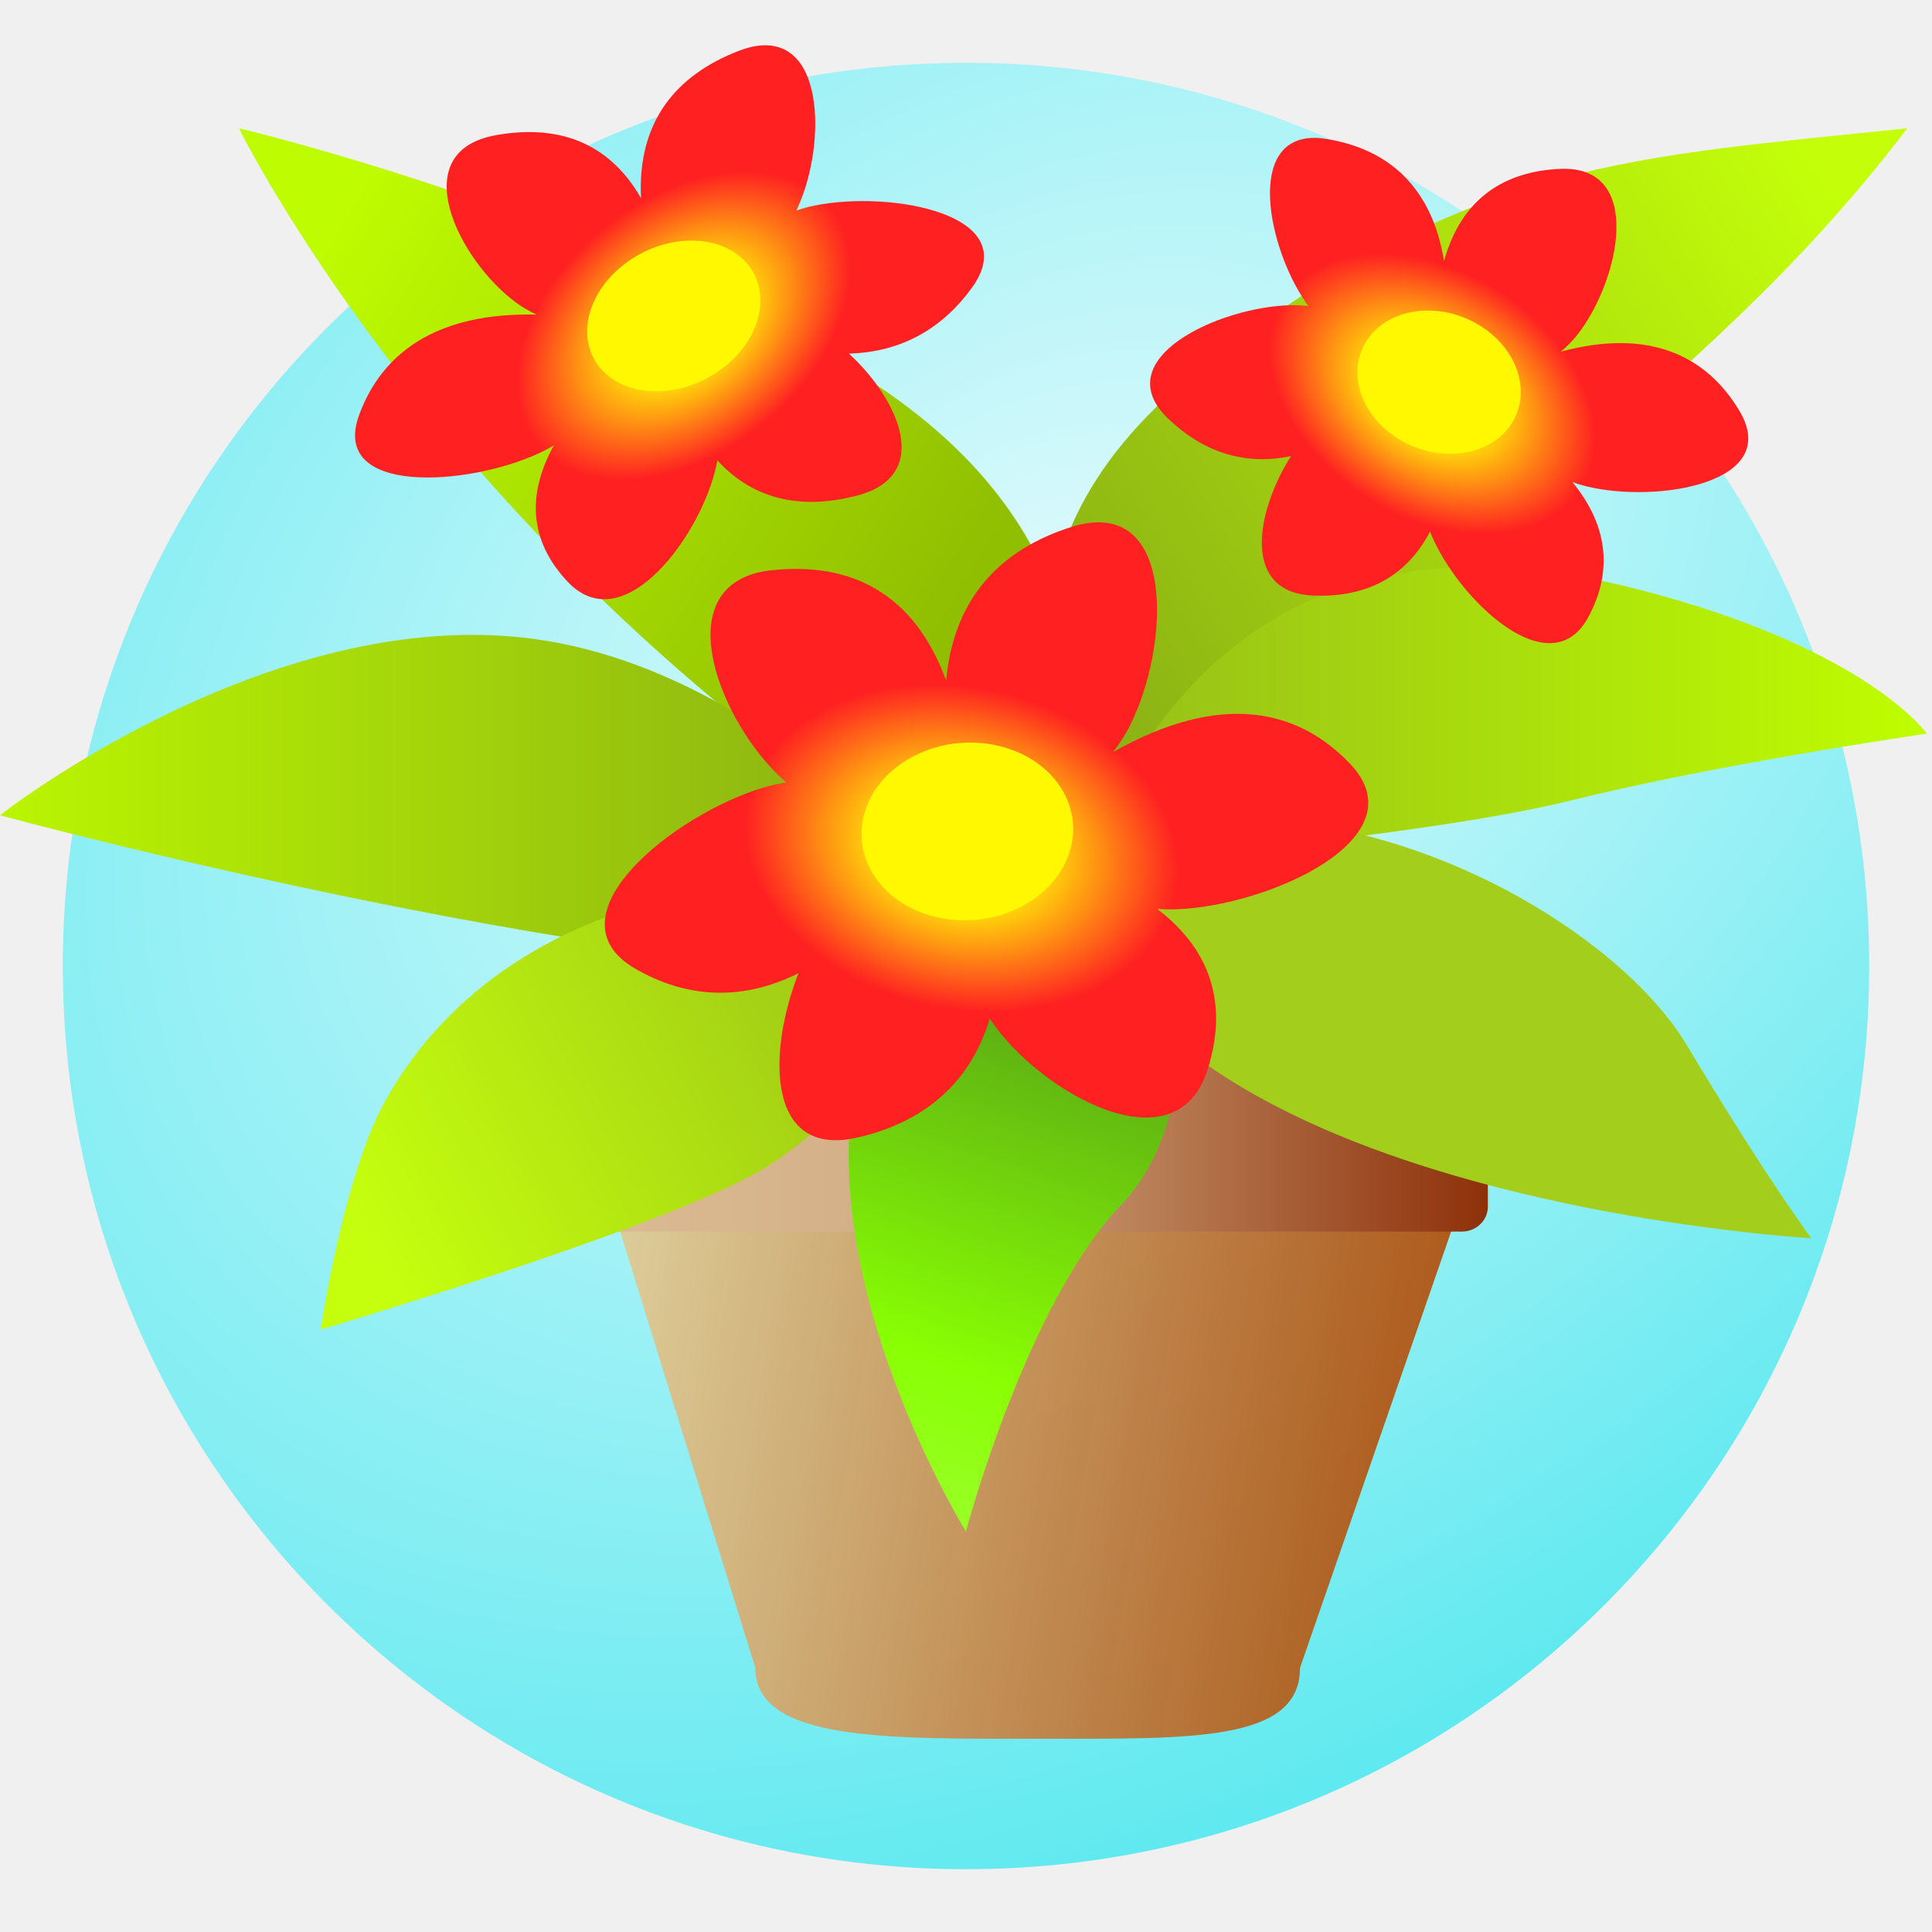
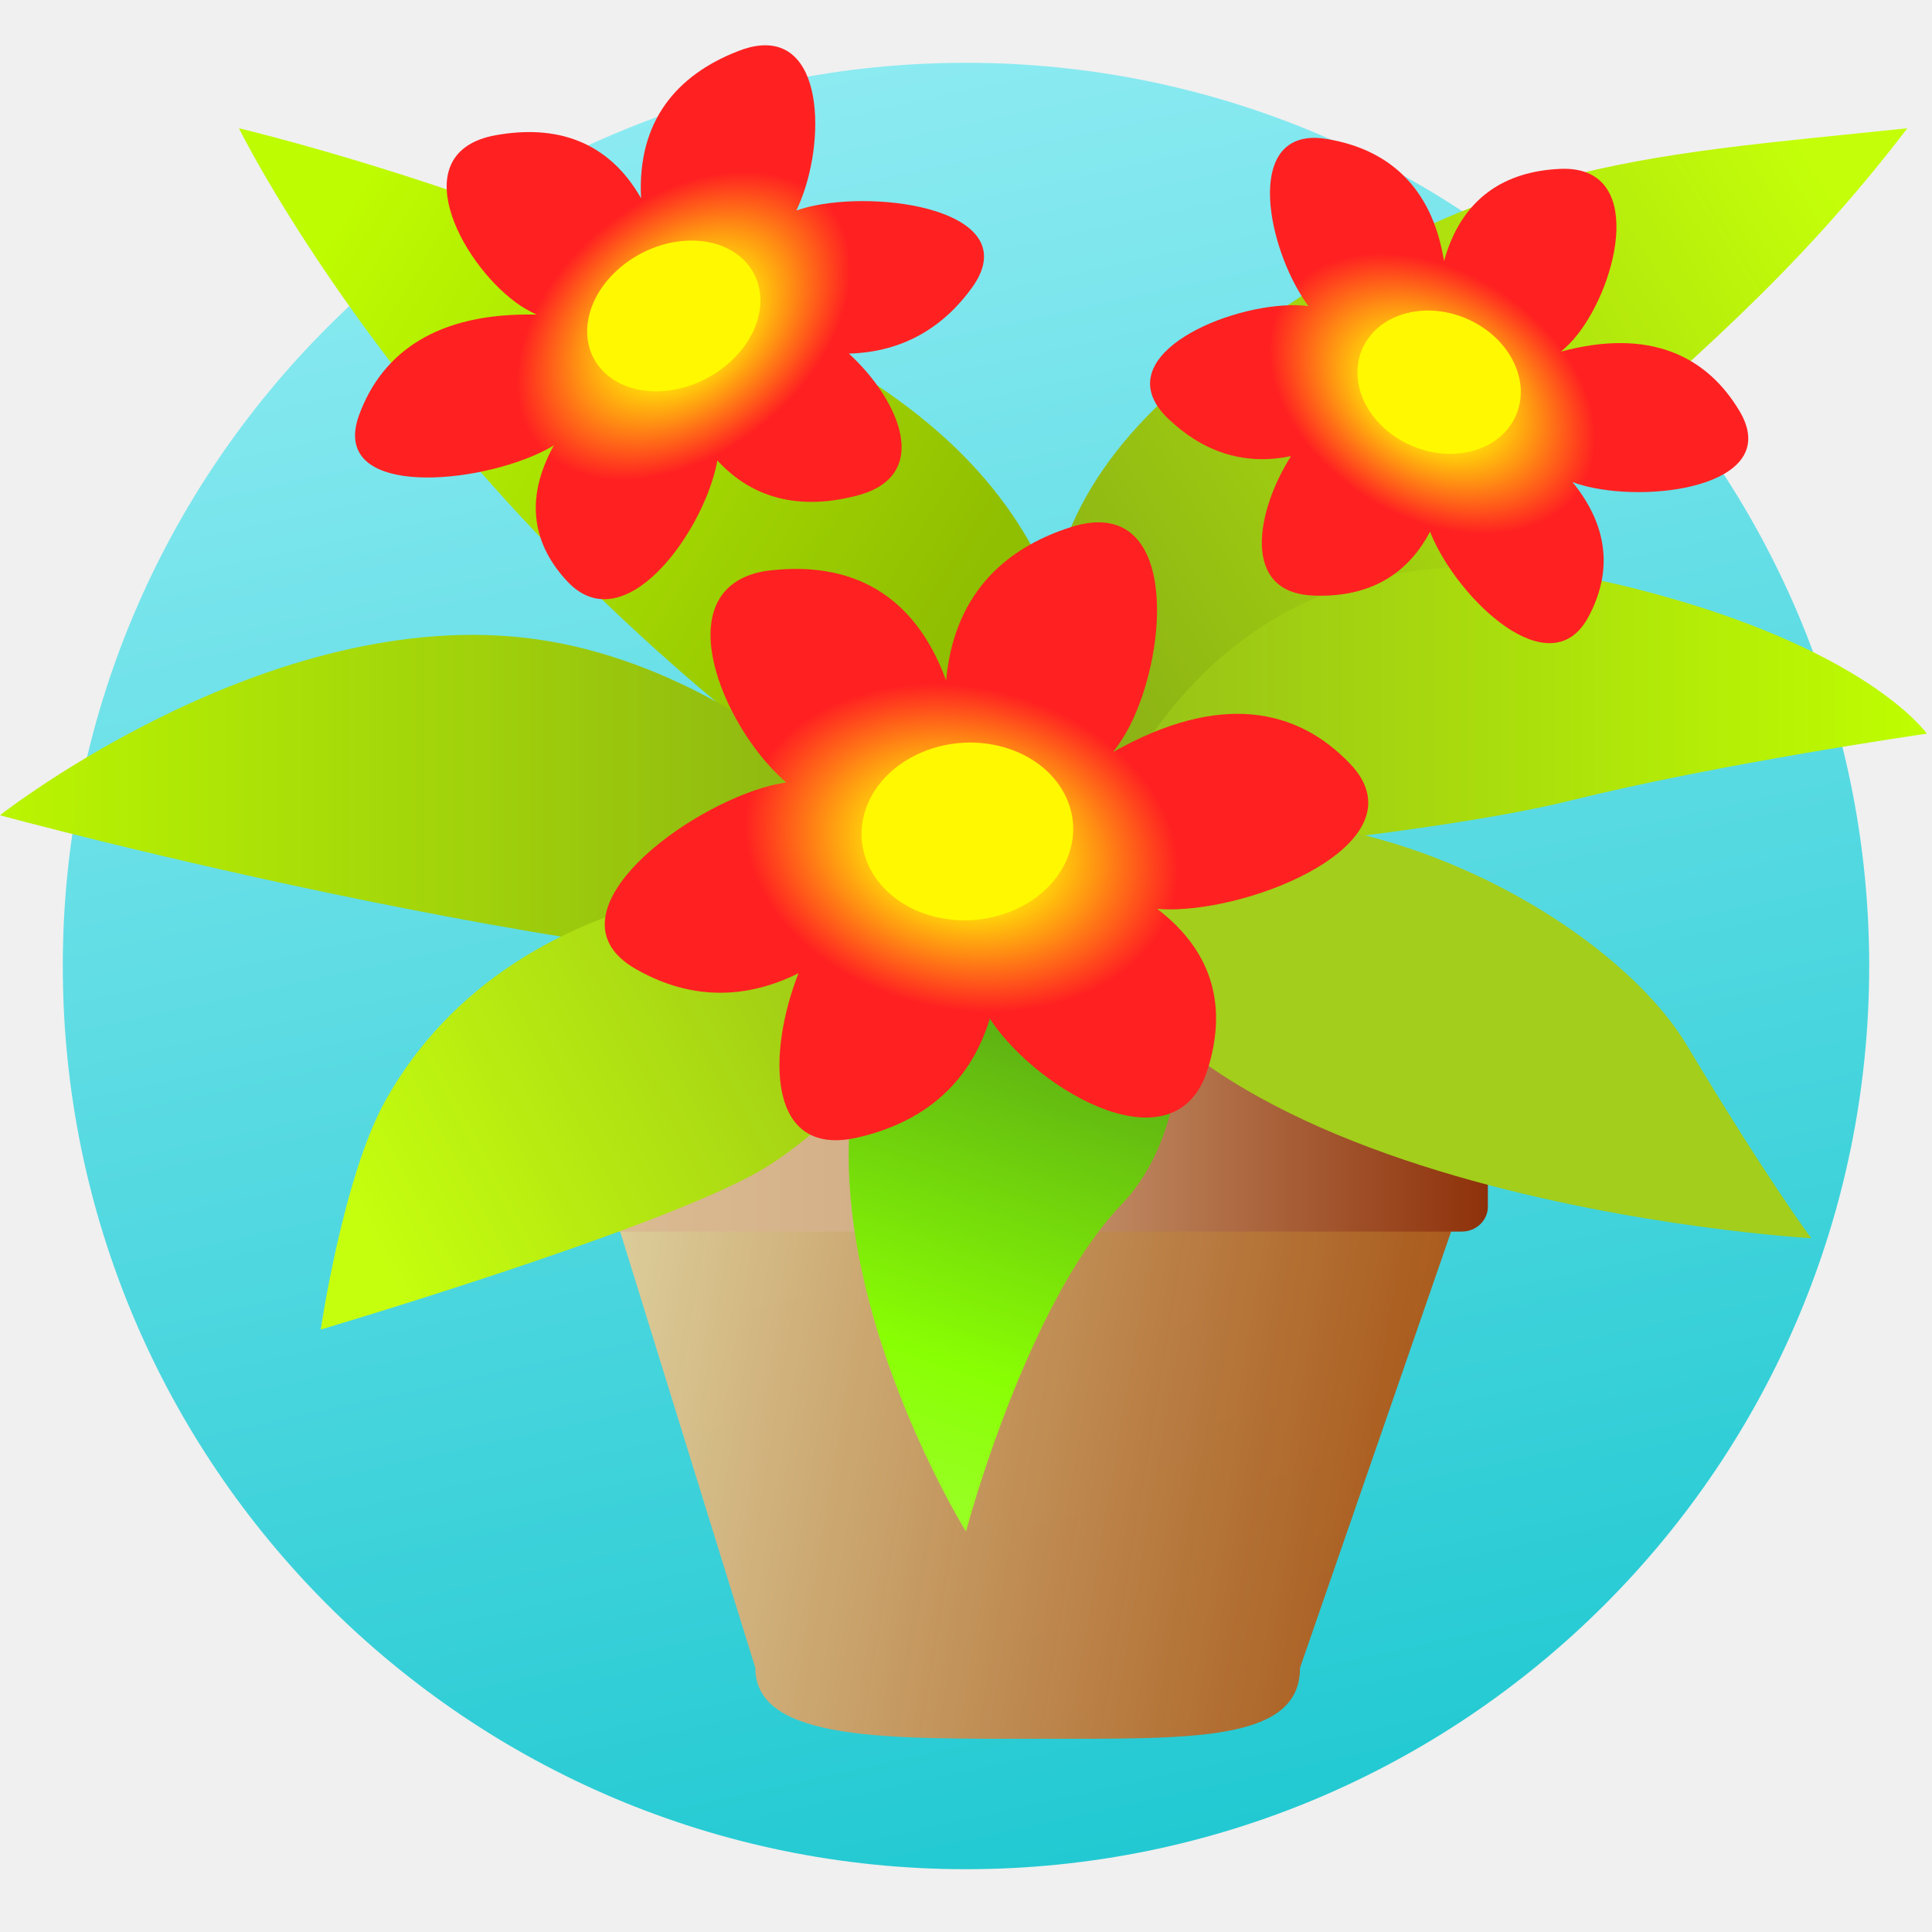
<svg xmlns="http://www.w3.org/2000/svg" xmlns:xlink="http://www.w3.org/1999/xlink" width="100" height="100" viewBox="0 0 26.458 26.458" version="1.1" id="svg2787">
  <defs id="defs2784">
    <linearGradient id="linearGradient17439">
-       <stop style="stop-color:#e0fafc;stop-opacity:1;" offset="0" id="stop17435" />
-       <stop style="stop-color:#57e8ef;stop-opacity:1;" offset="1" id="stop17437" />
+       <stop style="stop-color:#98eef5;stop-opacity:1;" offset="0" id="stop17435" />
+       <stop style="stop-color:#14c5ce;stop-opacity:1;" offset="1" id="stop17437" />
    </linearGradient>
    <linearGradient id="linearGradient88274">
      <stop style="stop-color:#ffe509;stop-opacity:1;" offset="0" id="stop88268" />
      <stop style="stop-color:#ffdd09;stop-opacity:1;" offset="0.23" id="stop91651" />
      <stop style="stop-color:#ff2121;stop-opacity:1;" offset="0.593" id="stop88272" />
    </linearGradient>
    <linearGradient id="linearGradient87446">
      <stop style="stop-color:#56a216;stop-opacity:1;" offset="0" id="stop87442" />
      <stop style="stop-color:#89ff03;stop-opacity:1;" offset="0.754" id="stop87444" />
      <stop style="stop-color:#97ff21;stop-opacity:1;" offset="0.99" id="stop32348" />
    </linearGradient>
    <linearGradient id="linearGradient87436">
      <stop style="stop-color:#c6ff0e;stop-opacity:1;" offset="0" id="stop87434" />
      <stop style="stop-color:#93ba18;stop-opacity:1;" offset="1" id="stop87432" />
    </linearGradient>
    <linearGradient id="linearGradient87426">
      <stop style="stop-color:#befc00;stop-opacity:0.996;" offset="0" id="stop87424" />
      <stop style="stop-color:#90be01;stop-opacity:1;" offset="1" id="stop87422" />
    </linearGradient>
    <linearGradient id="linearGradient87416">
      <stop style="stop-color:#baf500;stop-opacity:0.996;" offset="0" id="stop87414" />
      <stop style="stop-color:#84a816;stop-opacity:1;" offset="1" id="stop87412" />
    </linearGradient>
    <linearGradient id="linearGradient87408">
      <stop style="stop-color:#96be19;stop-opacity:1;" offset="0" id="stop87404" />
      <stop style="stop-color:#bffe00;stop-opacity:0.998;" offset="1" id="stop87406" />
    </linearGradient>
    <linearGradient id="linearGradient87400">
      <stop style="stop-color:#85a916;stop-opacity:1;" offset="0" id="stop87396" />
      <stop style="stop-color:#c4ff09;stop-opacity:1;" offset="0.881" id="stop87398" />
    </linearGradient>
    <linearGradient id="linearGradient83676">
      <stop style="stop-color:#dbbc94;stop-opacity:1;" offset="0" id="stop83674" />
      <stop style="stop-color:#d2ac84;stop-opacity:1;" offset="0.396" id="stop83751" />
      <stop style="stop-color:#8e310a;stop-opacity:1;" offset="1" id="stop83672" />
    </linearGradient>
    <linearGradient xlink:href="#linearGradient29522" id="linearGradient31309" gradientUnits="userSpaceOnUse" gradientTransform="matrix(0.7932409,-0.6089079,0.7932409,0.6089079,4.892518,-8.867114)" x1="14.228" y1="-29.19" x2="3.659" y2="-18.62" />
    <linearGradient id="linearGradient29522">
      <stop style="stop-color:#d4a125;stop-opacity:1;" offset="0" id="stop29518" />
      <stop style="stop-color:#edd495;stop-opacity:1;" offset="1" id="stop29520" />
    </linearGradient>
    <linearGradient xlink:href="#linearGradient29522" id="linearGradient31385" gradientUnits="userSpaceOnUse" gradientTransform="matrix(-0.7932409,-0.6089079,-0.7932409,0.6089079,5.107999,-8.867114)" x1="14.228" y1="-29.19" x2="3.659" y2="-18.62" />
    <linearGradient xlink:href="#linearGradient29522" id="linearGradient29605" gradientUnits="userSpaceOnUse" gradientTransform="matrix(0.8001375,-0.6190755,0.8001375,0.6190755,17.50946,-0.3688092)" x1="14.228" y1="-29.19" x2="3.659" y2="-18.62" />
    <linearGradient id="linearGradient15170">
      <stop style="stop-color:#dccd9a;stop-opacity:1;" offset="0" id="stop15166" />
      <stop style="stop-color:#aa4400;stop-opacity:0.938;" offset="1" id="stop15168" />
    </linearGradient>
    <linearGradient id="linearGradient21349">
      <stop style="stop-color:#c38e66;stop-opacity:1;" offset="0" id="stop21345" />
      <stop style="stop-color:#8b5b37;stop-opacity:1;" offset="1" id="stop21347" />
    </linearGradient>
    <linearGradient xlink:href="#linearGradient87426" id="linearGradient67992" gradientUnits="userSpaceOnUse" x1="5.486" y1="8.979" x2="11.86" y2="13.141" />
    <linearGradient xlink:href="#linearGradient87400" id="linearGradient67994" gradientUnits="userSpaceOnUse" x1="12.634" y1="13.584" x2="22.543" y2="6.943" />
    <linearGradient xlink:href="#linearGradient15170" id="linearGradient67996" gradientUnits="userSpaceOnUse" gradientTransform="matrix(0.5499997,0,0,0.5417149,16.95317,11.51363)" x1="-15.649" y1="17.282" x2="2.072" y2="20.393" />
    <linearGradient xlink:href="#linearGradient21349" id="linearGradient68000" gradientUnits="userSpaceOnUse" gradientTransform="matrix(0.5499997,0,0,0.3543472,16.95317,13.10631)" x1="-15.673" y1="6.808" x2="2.096" y2="6.808" />
    <linearGradient xlink:href="#linearGradient87416" id="linearGradient68002" gradientUnits="userSpaceOnUse" x1="2.73" y1="14.34" x2="13.008" y2="14.34" gradientTransform="matrix(1.051275,0,0,1,-0.6669769,1.3781659e-7)" />
    <linearGradient xlink:href="#linearGradient83676" id="linearGradient68004" gradientUnits="userSpaceOnUse" gradientTransform="matrix(0.7236181,0,0,1,13.92875,11.04488)" x1="-7.541" y1="6.482" x2="5.622" y2="6.482" />
    <linearGradient xlink:href="#linearGradient87436" id="linearGradient68006" gradientUnits="userSpaceOnUse" x1="6.216" y1="18.923" x2="12.706" y2="15.275" />
    <linearGradient xlink:href="#linearGradient87408" id="linearGradient68008" gradientUnits="userSpaceOnUse" x1="13.695" y1="13.447" x2="22.657" y2="13.447" />
    <linearGradient xlink:href="#linearGradient87446" id="linearGradient68010" gradientUnits="userSpaceOnUse" x1="13.084" y1="15.912" x2="11.437" y2="21.01" />
    <radialGradient xlink:href="#linearGradient88274" id="radialGradient68012" gradientUnits="userSpaceOnUse" gradientTransform="matrix(1.222499,0.3662561,-0.880079,1.182931,-13.53777,3.53111)" cx="15.861" cy="-2.631" fx="15.861" fy="-2.631" r="1.865" />
    <radialGradient xlink:href="#linearGradient88274" id="radialGradient68014" gradientUnits="userSpaceOnUse" gradientTransform="matrix(1.222499,0.3662561,-0.880079,1.182931,-13.53777,3.53111)" cx="15.861" cy="-2.631" fx="15.861" fy="-2.631" r="1.865" />
    <radialGradient xlink:href="#linearGradient88274" id="radialGradient68016" gradientUnits="userSpaceOnUse" gradientTransform="matrix(1.222499,0.3662561,-0.880079,1.182931,-13.53777,3.53111)" cx="15.861" cy="-2.631" fx="15.861" fy="-2.631" r="1.865" />
-     <radialGradient xlink:href="#linearGradient17439" id="radialGradient17441" cx="17.109" cy="12.836" fx="17.109" fy="12.836" r="12.369" gradientUnits="userSpaceOnUse" gradientTransform="matrix(-1.57323,1.114289,-0.7891567,-1.114186,51.30391,3.788627)" />
+     <linearGradient xlink:href="#linearGradient17439" id="linearGradient80932" x1="8.531" y1="-1.177" x2="15.121" y2="28.709" gradientUnits="userSpaceOnUse" />
  </defs>
  <g id="layer1">
-     <circle style="fill:url(#radialGradient17441);fill-rule:evenodd;stroke-width:0.265;fill-opacity:1" id="path19668" cx="13.229" cy="13.229" r="12.369" />
+     <circle style="fill:url(#linearGradient80932);fill-rule:evenodd;stroke-width:0.265;fill-opacity:1" id="path19668" cx="13.229" cy="13.229" r="12.369" />
    <g id="g117847" transform="translate(-85.68201,-18.42902)">
      <path id="rect29651" style="fill:#b89644;fill-opacity:1;fill-rule:evenodd;stroke-width:0.253" d="m -35.605,27.319 c -0.493,-1e-6 -0.985,0.145 -1.362,0.435 l -11.147,8.557 h 0.002 V 52.708 h 25.015 V 36.311 h 0.002 L -34.243,27.754 c -0.377,-0.29 -0.87,-0.435 -1.363,-0.435 z" />
      <rect style="mix-blend-mode:multiply;fill:#ddd3d3;fill-opacity:1;fill-rule:evenodd;stroke-width:0.259" id="rect31549-1" width="22.808" height="19.408" x="-46.973" y="31.063" />
      <rect style="fill:#ffffff;fill-rule:evenodd;stroke-width:0.265" id="rect31549" width="22.101" height="20.893" x="-46.656" y="31.253" />
      <text xml:space="preserve" style="font-style:normal;font-weight:normal;font-size:15.525px;line-height:1.25;font-family:sans-serif;fill:#000000;fill-opacity:1;stroke:none;stroke-width:0.243" x="-31.271" y="52.283" id="text33454" transform="matrix(0.9981024,0.2998089,-0.2238531,0.9346605,0,0)">
        <tspan id="tspan33452" style="font-style:normal;font-variant:normal;font-weight:bold;font-stretch:normal;font-size:15.525px;font-family:Amiri;-inkscape-font-specification:'Amiri Bold';fill:#ff2e2e;fill-opacity:1;stroke-width:0.243" x="-31.271" y="52.283">@</tspan>
      </text>
      <path id="path31562" style="mix-blend-mode:normal;fill:#c5a761;fill-opacity:1;stroke:#000000;stroke-width:0;stroke-linecap:butt;stroke-linejoin:miter;stroke-dasharray:none;stroke-opacity:1" d="m -24.548,36.496 -11.088,7.975 -11.019,-7.925 v 2.948 l 9.954,8.797 h 1.995 l -0.003,-0.05 h 0.208 l 9.953,-8.798 z" />
      <g id="g31560" transform="matrix(1,0,0,0.991651,-40.60526,66.98862)">
        <g id="g31553">
          <path id="rect29033-76-4" style="fill:url(#linearGradient31309);fill-opacity:1;fill-rule:evenodd;stroke-width:0.295" d="m -7.509,-30.936 v 16.535 c 0.453,10e-7 0.906,-0.133 1.253,-0.399 l 10.25,-7.868 -10.25,-7.868 c -0.347,-0.266 -0.8,-0.399 -1.253,-0.399 z" />
          <path id="rect29033-76-4-0" style="fill:url(#linearGradient31385);fill-opacity:1;fill-rule:evenodd;stroke-width:0.295" d="m 17.51,-30.936 v 16.535 c -0.453,10e-7 -0.906,-0.133 -1.253,-0.399 L 6.007,-22.668 16.257,-30.537 c 0.347,-0.266 0.8,-0.399 1.253,-0.399 z" />
        </g>
        <path id="rect29033-76-0" style="fill:#b89644;fill-opacity:1;fill-rule:evenodd;stroke-width:0.319" d="m 5,-23.668 c -0.473,-1e-6 -0.945,0.149 -1.307,0.448 l -10.696,8.82 H 17.003 L 6.307,-23.221 C 5.945,-23.519 5.473,-23.668 5,-23.668 Z" />
        <path id="rect29033-76" style="fill:url(#linearGradient29605);fill-opacity:1;fill-rule:evenodd;stroke-width:0.299" d="m 5,-22.806 c -0.457,-1e-6 -0.913,0.135 -1.264,0.406 l -10.339,8 H 16.603 L 6.264,-22.4 c -0.35,-0.271 -0.807,-0.406 -1.264,-0.406 z" />
      </g>
    </g>
    <g id="g67990" transform="matrix(1.290122,0,0,1.372855,-2.842666,-8.649821)">
      <path style="fill:url(#linearGradient67992);fill-opacity:1;stroke:#000000;stroke-width:0;stroke-linecap:butt;stroke-linejoin:miter;stroke-dasharray:none;stroke-opacity:1" d="M 13.655,15.714 C 13.828,13.514 13.949,11.47 11.133,9.921 8.317,8.372 4.74,7.58 4.74,7.58 c 0,0 2.63,5.063 8.916,8.134 z" id="path67948" />
      <path style="fill:url(#linearGradient67994);fill-opacity:1;stroke:#000000;stroke-width:0;stroke-linecap:butt;stroke-linejoin:miter;stroke-dasharray:none;stroke-opacity:1" d="m 13.644,15.94 c -0.2,-2.388 -1.229,-4.197 1.508,-6.117 2.737,-1.921 4.372,-1.955 7.298,-2.243 -2.353,2.897 -4.691,3.705 -8.806,8.36 z" id="path67950" />
      <path id="path67952" style="fill:url(#linearGradient67996);fill-opacity:1;fill-rule:evenodd;stroke:#44b2c8;stroke-width:0;stroke-dasharray:none;stroke-opacity:1" d="m 8.419,17.471 1.802,5.467 c 3.3e-5,0.741 1.433,0.707 3.03,0.707 1.597,-1.1e-5 2.752,0.034 2.752,-0.707 l 2.015,-5.467 z" />
      <path id="path67956" style="fill:url(#linearGradient68000);fill-opacity:1;fill-rule:evenodd;stroke:#44b2c8;stroke-width:0;stroke-dasharray:none;stroke-opacity:1" d="m 13.22,14.919 a 4.887,0.855 0 0 0 -4.887,0.856 4.887,0.855 0 0 0 0.414,0.344 5.26,1.196 0 0 1 4.59,-0.613 5.26,1.196 0 0 1 4.467,0.565 4.887,0.855 0 0 0 0.303,-0.295 4.887,0.855 0 0 0 -4.887,-0.856 z" />
      <path id="path67958" style="fill:#362c25;fill-opacity:1;fill-rule:evenodd;stroke:#44b2c8;stroke-width:0;stroke-dasharray:none;stroke-opacity:1" d="m 13.31,15.182 a 5.291,1.829 0 0 0 -4.617,0.937 4.915,1.308 0 0 0 4.499,0.783 4.915,1.308 0 0 0 4.61,-0.856 5.291,1.829 0 0 0 -4.493,-0.863 z" />
      <path style="fill:url(#linearGradient68002);fill-opacity:1;stroke:#000000;stroke-width:0;stroke-linecap:butt;stroke-linejoin:miter;stroke-dasharray:none;stroke-opacity:1" d="m 13.008,16.038 c 0,0 -2.11,-2.876 -4.971,-3.34 -2.86,-0.464 -5.834,1.735 -5.834,1.735 0,0 6.838,1.752 10.805,1.605 z" id="path67960" />
      <rect style="opacity:1;fill:url(#linearGradient68004);fill-opacity:1;stroke:#9d9d9d;stroke-width:0;stroke-miterlimit:8;paint-order:fill markers stroke;stop-color:#000000" id="rect67962" width="9.525" height="2.117" x="8.472" y="16.469" rx="0.277" ry="0.248" />
      <path style="fill:url(#linearGradient68006);fill-opacity:1;stroke:#000000;stroke-width:0;stroke-linecap:butt;stroke-linejoin:miter;stroke-dasharray:none;stroke-opacity:1" d="m 12.893,15.512 c -1.76,-0.787 -5.215,-0.564 -6.6,1.77 -0.446,0.752 -0.685,2.281 -0.685,2.281 0,0 3.551,-0.987 4.651,-1.577 1.1,-0.59 2.634,-2.474 2.634,-2.474 z" id="path67964" />
      <path style="fill:url(#linearGradient68008);fill-opacity:1;stroke:#000000;stroke-width:0;stroke-linecap:butt;stroke-linejoin:miter;stroke-dasharray:none;stroke-opacity:1" d="m 13.695,14.937 c 0.757,-1.795 2.311,-3.616 5.869,-2.764 2.459,0.589 3.093,1.446 3.093,1.446 0,0 -2.204,0.298 -3.791,0.669 -1.545,0.362 -5.171,0.648 -5.171,0.648 z" id="path67966" />
      <path style="fill:#a3ce1b;fill-opacity:1;stroke:#000000;stroke-width:0;stroke-linecap:butt;stroke-linejoin:miter;stroke-dasharray:none;stroke-opacity:1" d="m 13.533,14.844 c 2.466,-1.123 5.7,0.51 6.575,1.881 0.875,1.371 1.322,1.927 1.322,1.927 0,0 -7.46,-0.394 -7.896,-3.808 z" id="path67968" />
      <path style="fill:url(#linearGradient68010);fill-opacity:1;stroke:#000000;stroke-width:0;stroke-linecap:butt;stroke-linejoin:miter;stroke-dasharray:none;stroke-opacity:1" d="m 13.085,14.9 c 1.833,0.129 2.029,2.432 1.022,3.417 -1.007,0.985 -1.65,3.261 -1.65,3.261 0,0 -3.182,-4.819 0.628,-6.678 z" id="path67970" />
      <g id="g67976" transform="matrix(1.111707,-0.2340806,0.2555571,0.9971539,-1.211581,5.250456)">
        <path id="path67972" style="fill:url(#radialGradient68012);fill-opacity:1;stroke:#000000;stroke-width:0;stroke-linecap:butt;stroke-linejoin:miter;stroke-dasharray:none;stroke-opacity:1" d="M 9.372,3.727 C 9.336,3.728 9.298,3.732 9.257,3.739 8.652,3.835 8.192,4.189 8.06,4.928 7.887,4.308 7.445,4.046 6.881,4.021 6.014,3.983 6.272,5.129 6.698,5.651 6.746,5.71 6.801,5.763 6.86,5.811 5.953,5.573 5.372,5.851 5.034,6.384 4.588,7.088 5.855,7.294 6.578,7.132 6.63,7.12 6.681,7.106 6.731,7.088 6.337,7.544 6.328,7.996 6.558,8.412 6.941,9.103 7.886,8.24 8.167,7.608 c 0.004,-0.009 0.008,-0.019 0.012,-0.029 C 8.431,8.05 8.859,8.229 9.368,8.21 10.104,8.183 9.955,7.384 9.604,6.845 10.102,6.947 10.522,6.792 10.864,6.48 11.496,5.901 10.357,5.387 9.624,5.367 c -0.061,-0.002 -0.123,0.001 -0.184,0.008 0.007,-0.009 0.015,-0.019 0.022,-0.029 C 9.862,4.802 10.1,3.709 9.372,3.727 Z" />
        <ellipse style="fill:#fff800;fill-opacity:1;fill-rule:evenodd;stroke-width:0.26" id="ellipse67974" cx="-3.547" cy="9.224" rx="0.846" ry="0.687" transform="matrix(-0.8839148,0.4676479,0.538214,0.8428082,0,0)" />
      </g>
      <g id="g67982" transform="matrix(-1.040536,-0.00390544,-0.00933203,1.018369,25.96468,3.917095)">
        <path id="path67978" style="fill:url(#radialGradient68014);fill-opacity:1;stroke:#000000;stroke-width:0;stroke-linecap:butt;stroke-linejoin:miter;stroke-dasharray:none;stroke-opacity:1" d="M 9.372,3.727 C 9.336,3.728 9.298,3.732 9.257,3.739 8.652,3.835 8.192,4.189 8.06,4.928 7.887,4.308 7.445,4.046 6.881,4.021 6.014,3.983 6.272,5.129 6.698,5.651 6.746,5.71 6.801,5.763 6.86,5.811 5.953,5.573 5.372,5.851 5.034,6.384 4.588,7.088 5.855,7.294 6.578,7.132 6.63,7.12 6.681,7.106 6.731,7.088 6.337,7.544 6.328,7.996 6.558,8.412 6.941,9.103 7.886,8.24 8.167,7.608 c 0.004,-0.009 0.008,-0.019 0.012,-0.029 C 8.431,8.05 8.859,8.229 9.368,8.21 10.104,8.183 9.955,7.384 9.604,6.845 10.102,6.947 10.522,6.792 10.864,6.48 11.496,5.901 10.357,5.387 9.624,5.367 c -0.061,-0.002 -0.123,0.001 -0.184,0.008 0.007,-0.009 0.015,-0.019 0.022,-0.029 C 9.862,4.802 10.1,3.709 9.372,3.727 Z" />
        <ellipse style="fill:#fff800;fill-opacity:1;fill-rule:evenodd;stroke-width:0.26" id="ellipse67980" cx="-3.547" cy="9.224" rx="0.846" ry="0.687" transform="matrix(-0.8839148,0.4676479,0.538214,0.8428082,0,0)" />
      </g>
      <g id="g67988" transform="matrix(-1.304965,0.3301232,0.2336753,1.257712,21.61291,4.229343)">
        <path id="path67984" style="fill:url(#radialGradient68016);fill-opacity:1;stroke:#000000;stroke-width:0;stroke-linecap:butt;stroke-linejoin:miter;stroke-dasharray:none;stroke-opacity:1" d="M 9.372,3.727 C 9.336,3.728 9.298,3.732 9.257,3.739 8.652,3.835 8.192,4.189 8.06,4.928 7.887,4.308 7.445,4.046 6.881,4.021 6.014,3.983 6.272,5.129 6.698,5.651 6.746,5.71 6.801,5.763 6.86,5.811 5.953,5.573 5.372,5.851 5.034,6.384 4.588,7.088 5.855,7.294 6.578,7.132 6.63,7.12 6.681,7.106 6.731,7.088 6.337,7.544 6.328,7.996 6.558,8.412 6.941,9.103 7.886,8.24 8.167,7.608 c 0.004,-0.009 0.008,-0.019 0.012,-0.029 C 8.431,8.05 8.859,8.229 9.368,8.21 10.104,8.183 9.955,7.384 9.604,6.845 10.102,6.947 10.522,6.792 10.864,6.48 11.496,5.901 10.357,5.387 9.624,5.367 c -0.061,-0.002 -0.123,0.001 -0.184,0.008 0.007,-0.009 0.015,-0.019 0.022,-0.029 C 9.862,4.802 10.1,3.709 9.372,3.727 Z" />
        <ellipse style="fill:#fff800;fill-opacity:1;fill-rule:evenodd;stroke-width:0.26" id="ellipse67986" cx="-3.547" cy="9.224" rx="0.846" ry="0.687" transform="matrix(-0.8839148,0.4676479,0.538214,0.8428082,0,0)" />
      </g>
    </g>
    <text xml:space="preserve" style="font-weight:bold;font-size:6.35px;line-height:1.3;font-family:Consolas;-inkscape-font-specification:'Consolas Bold';text-align:center;text-anchor:middle;fill:#fe005b;fill-opacity:0.593;stroke:#7c7777;stroke-width:0;stroke-linejoin:round;stroke-miterlimit:8;paint-order:fill markers stroke;stop-color:#000000" x="13.339" y="33.217" id="text97103">
      <tspan id="tspan97101" style="stroke-width:0" x="13.339" y="33.217">Mini</tspan>
    </text>
  </g>
</svg>
